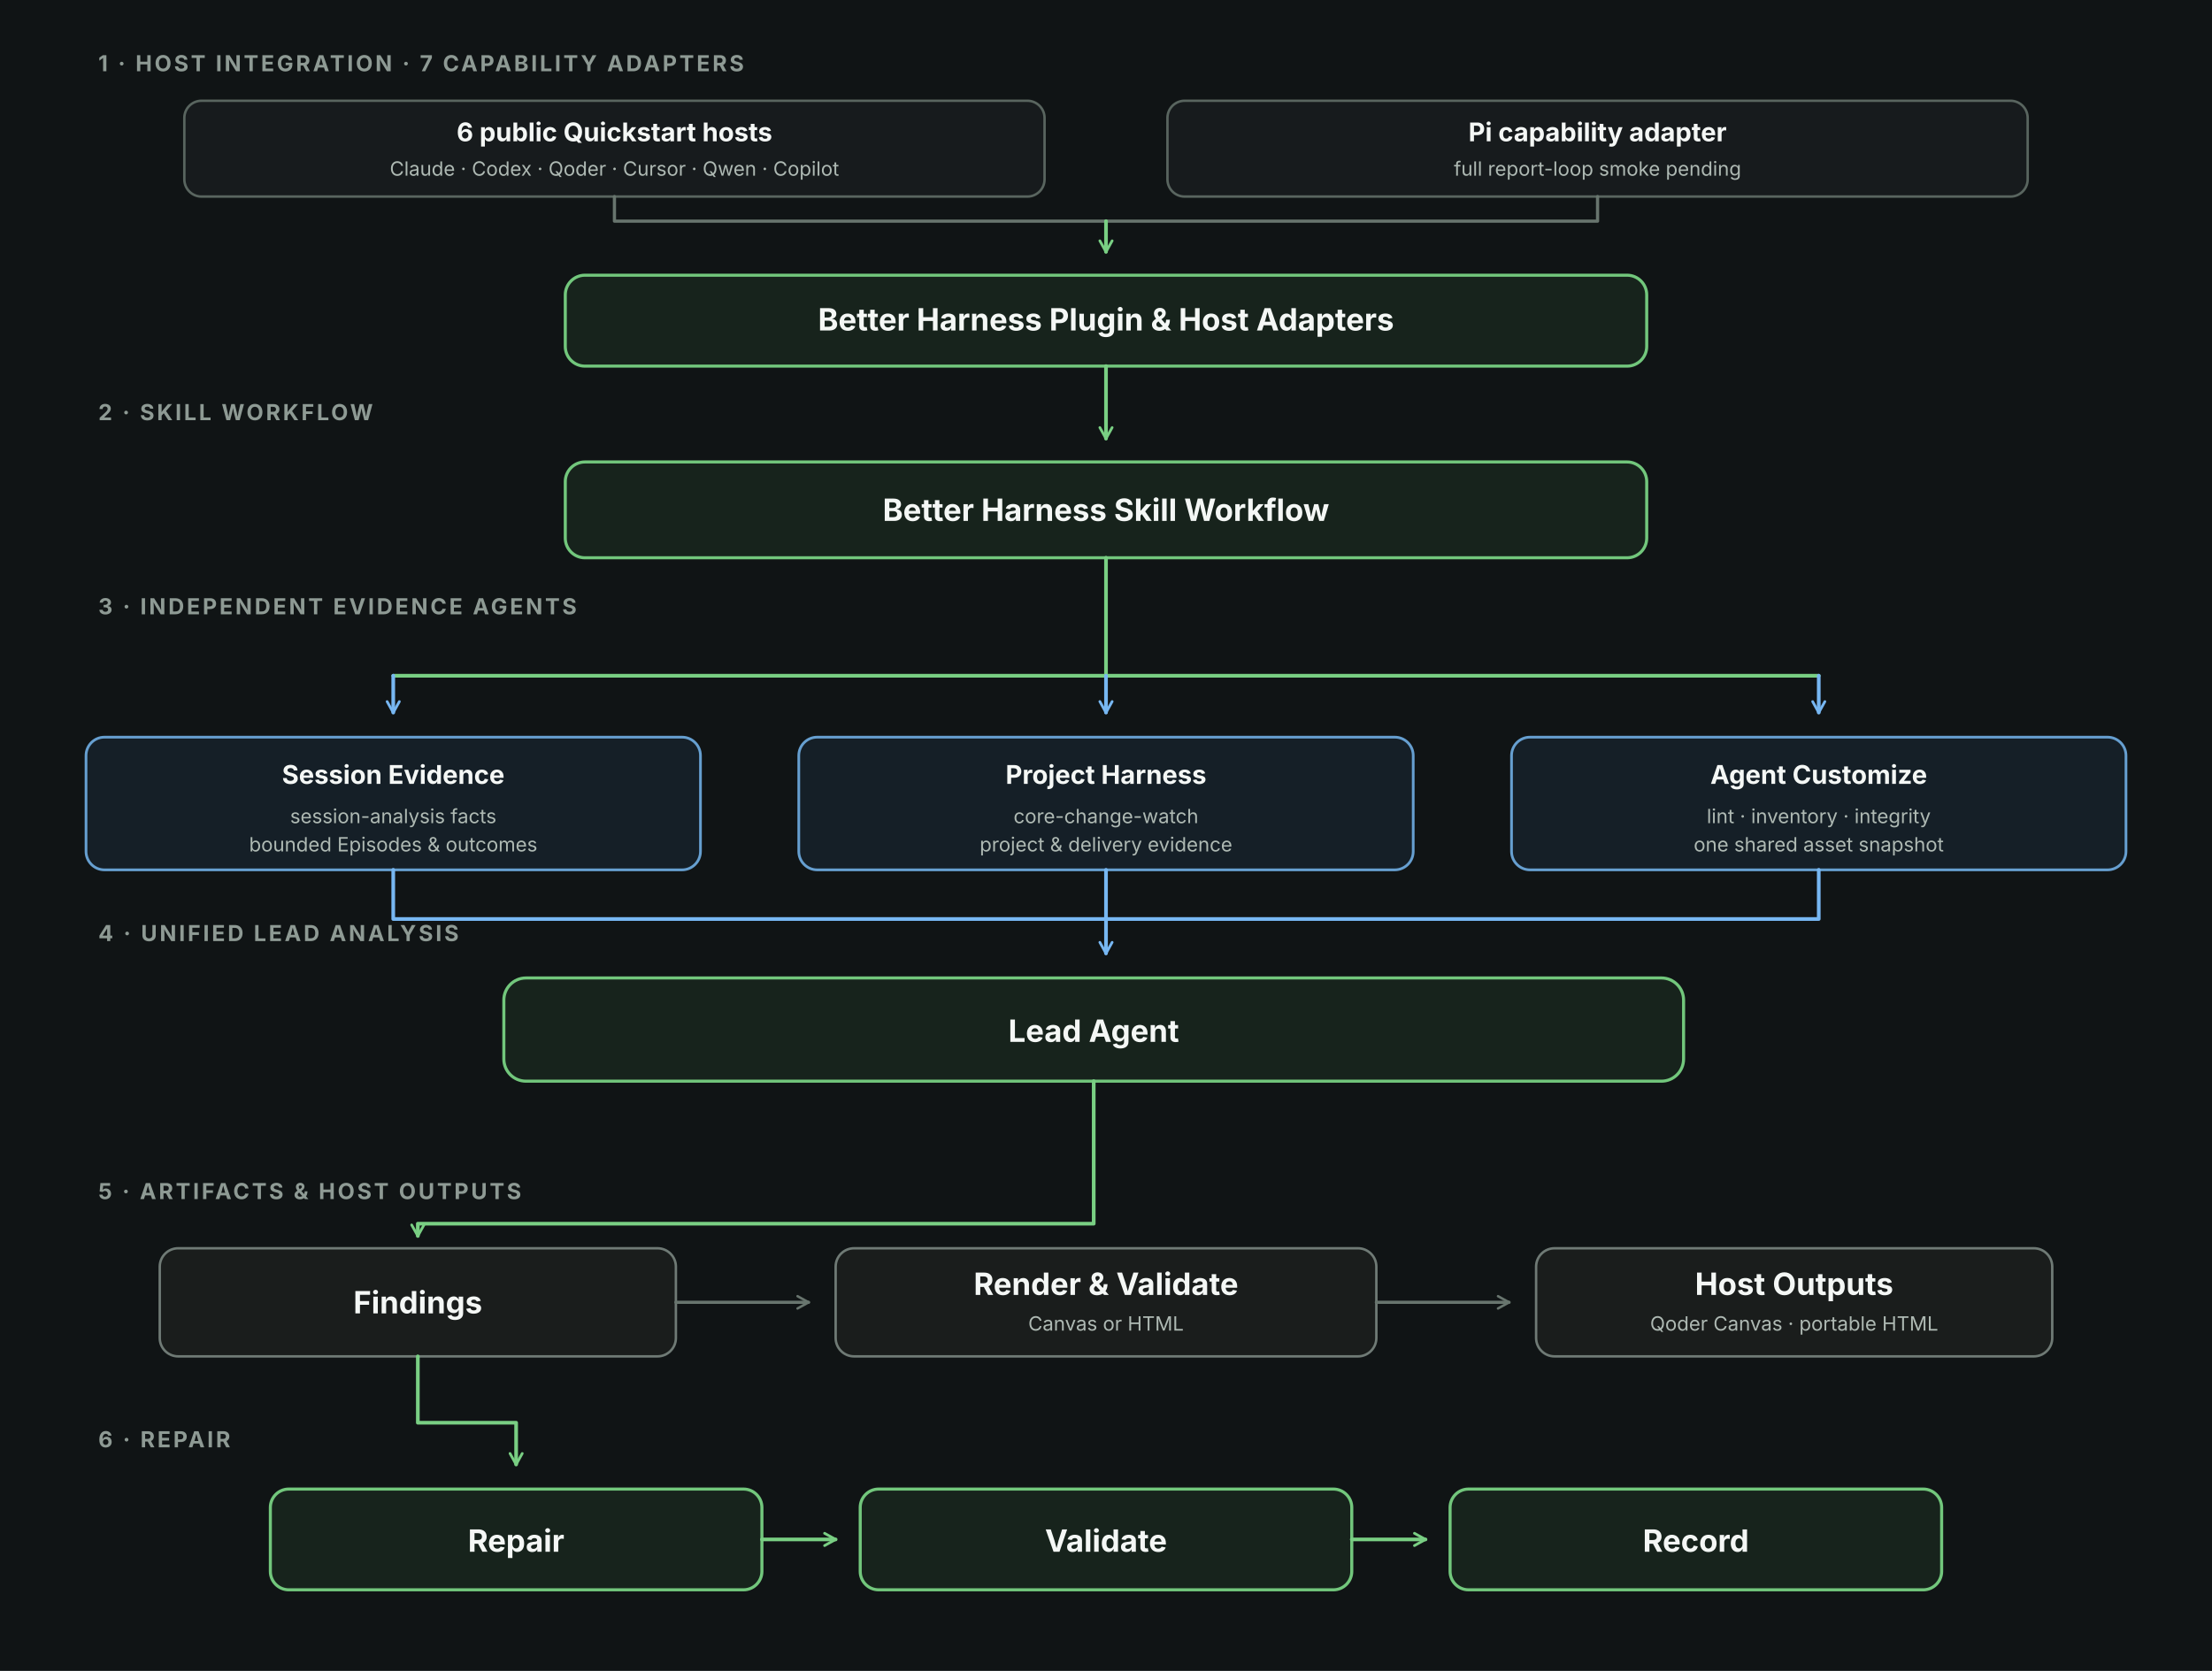
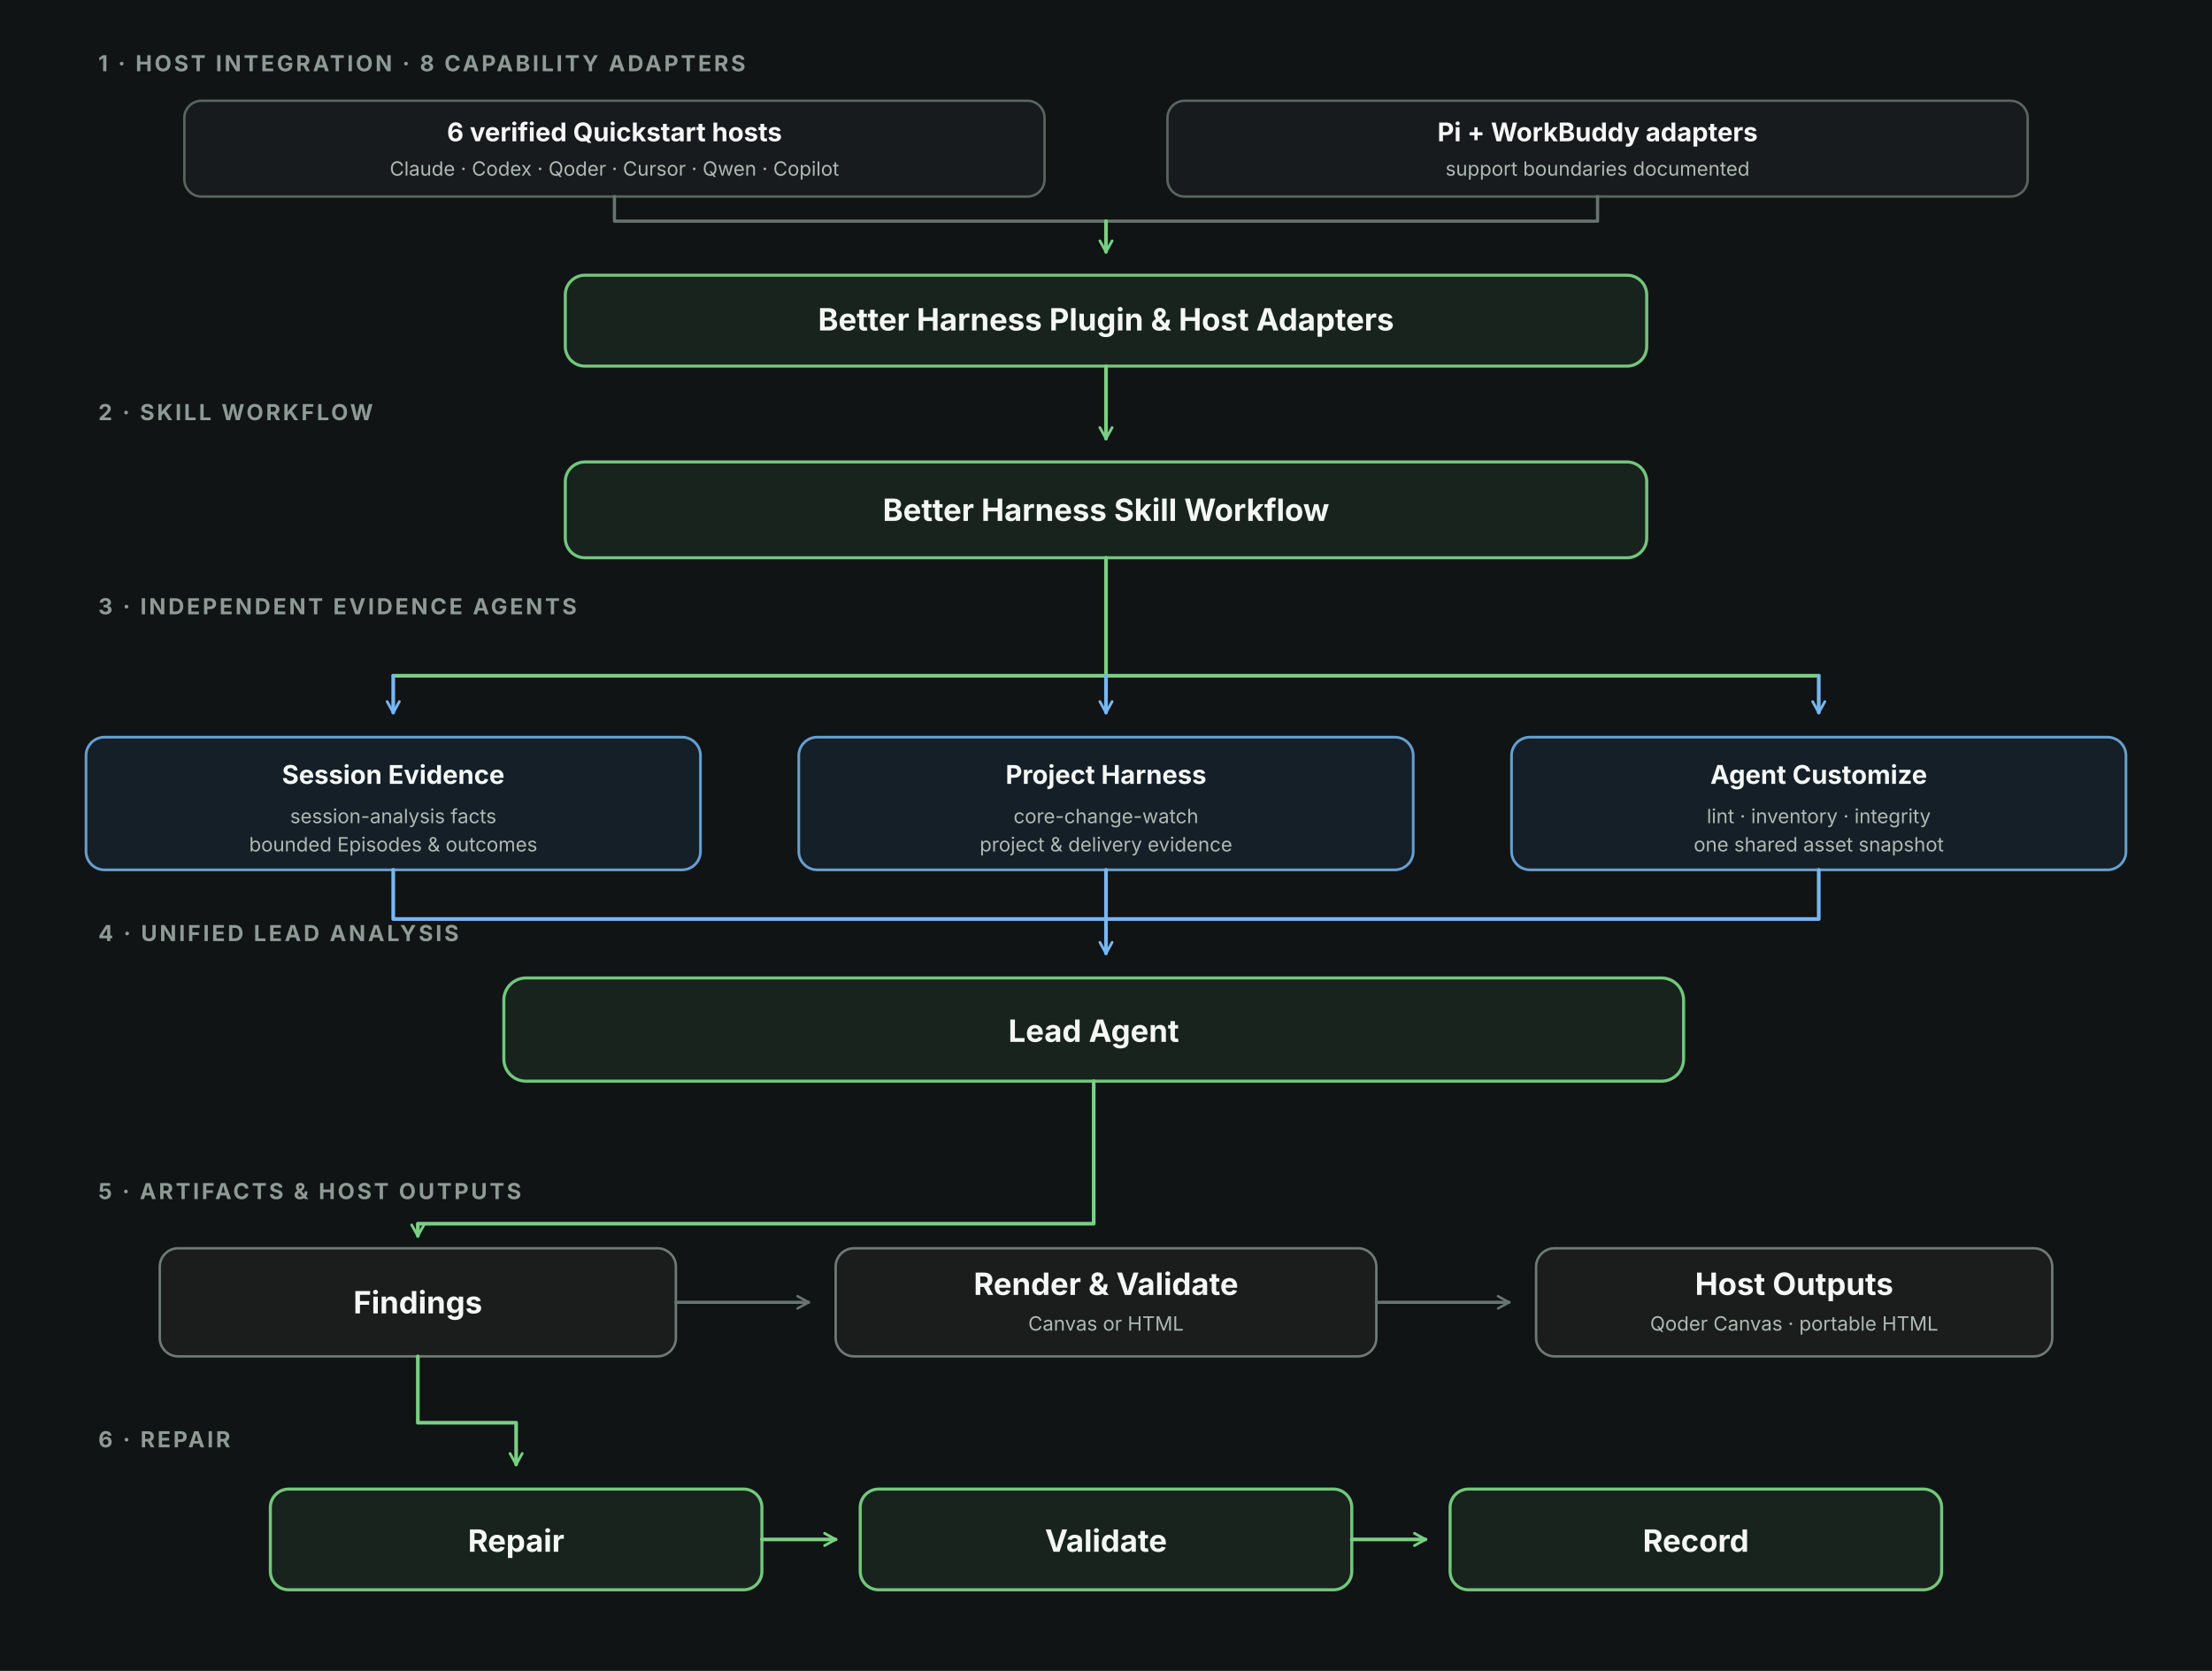
<svg xmlns="http://www.w3.org/2000/svg" width="1800" height="1360" viewBox="0 0 1800 1360" role="img" aria-labelledby="title desc">
  <defs>
    <style>
      text { font-family: Inter, ui-sans-serif, system-ui, -apple-system, BlinkMacSystemFont, "Segoe UI", sans-serif; }
      .section { fill: #8e9a94; font-size: 18px; font-weight: 700; letter-spacing: 2px; }
      .label { fill: #f4f7f5; font-size: 25px; font-weight: 700; }
      .label-sm { fill: #f4f7f5; font-size: 21px; font-weight: 700; }
      .hint-sm { fill: #aeb9b3; font-size: 16px; font-weight: 400; }
      .host { fill: #171b1d; stroke: #59655f; stroke-width: 2; }
      .control { fill: #17231c; stroke: #72c77c; stroke-width: 2.5; }
      .lane { fill: #151f27; stroke: #669fd0; stroke-width: 2.2; }
      .artifact { fill: #1a1d1c; stroke: #6f7a75; stroke-width: 2; }
      .green { fill: none; stroke: #79cf83; stroke-width: 3; stroke-linecap: round; stroke-linejoin: round; }
      .blue { fill: none; stroke: #77b7f2; stroke-width: 3; stroke-linecap: round; stroke-linejoin: round; }
      .gray { fill: none; stroke: #68756e; stroke-width: 2.6; stroke-linecap: round; stroke-linejoin: round; }
    </style>
    <marker id="arrow-green" markerWidth="12" markerHeight="12" refX="10" refY="6" orient="auto" markerUnits="userSpaceOnUse">
      <path d="M1 1L10 6L1 11" fill="none" stroke="#79cf83" stroke-width="2.2" stroke-linecap="round" stroke-linejoin="round" />
    </marker>
    <marker id="arrow-blue" markerWidth="12" markerHeight="12" refX="10" refY="6" orient="auto" markerUnits="userSpaceOnUse">
      <path d="M1 1L10 6L1 11" fill="none" stroke="#77b7f2" stroke-width="2.2" stroke-linecap="round" stroke-linejoin="round" />
    </marker>
    <marker id="arrow-gray" markerWidth="12" markerHeight="12" refX="10" refY="6" orient="auto" markerUnits="userSpaceOnUse">
      <path d="M1 1L10 6L1 11" fill="none" stroke="#68756e" stroke-width="2" stroke-linecap="round" stroke-linejoin="round" />
    </marker>
  </defs>
  <rect width="1800" height="1360" fill="#101415" />
-   <text x="80" y="58" class="section">1 · HOST INTEGRATION · 7 CAPABILITY ADAPTERS</text>
+   <text x="80" y="58" class="section">1 · HOST INTEGRATION · 8 CAPABILITY ADAPTERS</text>
  <rect x="150" y="82" width="700" height="78" rx="14" class="host" />
-   <text x="500" y="115" class="label-sm" text-anchor="middle">6 public Quickstart hosts</text>
+   <text x="500" y="115" class="label-sm" text-anchor="middle">6 verified Quickstart hosts</text>
  <text x="500" y="143" class="hint-sm" text-anchor="middle">Claude · Codex · Qoder · Cursor · Qwen · Copilot</text>
  <rect x="950" y="82" width="700" height="78" rx="14" class="host" />
-   <text x="1300" y="115" class="label-sm" text-anchor="middle">Pi capability adapter</text>
-   <text x="1300" y="143" class="hint-sm" text-anchor="middle">full report-loop smoke pending</text>
+   <text x="1300" y="115" class="label-sm" text-anchor="middle">Pi + WorkBuddy adapters</text>
+   <text x="1300" y="143" class="hint-sm" text-anchor="middle">support boundaries documented</text>
  <path d="M500 160V180H900" class="gray" />
  <path d="M1300 160V180H900" class="gray" />
  <path d="M900 180V205" class="green" marker-end="url(#arrow-green)" />
  <rect x="460" y="224" width="880" height="74" rx="16" class="control" />
  <text x="900" y="269" class="label" text-anchor="middle">Better Harness Plugin &amp; Host Adapters</text>
  <path d="M900 298V357" class="green" marker-end="url(#arrow-green)" />
  <text x="80" y="342" class="section">2 · SKILL WORKFLOW</text>
  <rect x="460" y="376" width="880" height="78" rx="16" class="control" />
  <text x="900" y="424" class="label" text-anchor="middle">Better Harness Skill Workflow</text>
  <path d="M900 454V550" class="green" />
  <text x="80" y="500" class="section">3 · INDEPENDENT EVIDENCE AGENTS</text>
  <path d="M320 550H1480" class="green" />
  <path d="M320 550V580" class="blue" marker-end="url(#arrow-blue)" />
  <path d="M900 550V580" class="blue" marker-end="url(#arrow-blue)" />
  <path d="M1480 550V580" class="blue" marker-end="url(#arrow-blue)" />
  <rect x="70" y="600" width="500" height="108" rx="15" class="lane" />
  <text x="320" y="638" class="label-sm" text-anchor="middle">Session Evidence</text>
  <text x="320" y="670" class="hint-sm" text-anchor="middle">session-analysis facts</text>
  <text x="320" y="693" class="hint-sm" text-anchor="middle">bounded Episodes &amp; outcomes</text>
  <rect x="650" y="600" width="500" height="108" rx="15" class="lane" />
  <text x="900" y="638" class="label-sm" text-anchor="middle">Project Harness</text>
  <text x="900" y="670" class="hint-sm" text-anchor="middle">core-change-watch</text>
  <text x="900" y="693" class="hint-sm" text-anchor="middle">project &amp; delivery evidence</text>
  <rect x="1230" y="600" width="500" height="108" rx="15" class="lane" />
  <text x="1480" y="638" class="label-sm" text-anchor="middle">Agent Customize</text>
  <text x="1480" y="670" class="hint-sm" text-anchor="middle">lint · inventory · integrity</text>
  <text x="1480" y="693" class="hint-sm" text-anchor="middle">one shared asset snapshot</text>
  <path d="M320 708V748H900" class="blue" />
  <path d="M900 708V748" class="blue" />
  <path d="M1480 708V748H900" class="blue" />
  <path d="M900 748V776" class="blue" marker-end="url(#arrow-blue)" />
  <text x="80" y="766" class="section">4 · UNIFIED LEAD ANALYSIS</text>
  <rect x="410" y="796" width="960" height="84" rx="18" class="control" />
  <text x="890" y="848" class="label" text-anchor="middle">Lead Agent</text>
  <path d="M890 880V996H340V1006" class="green" marker-end="url(#arrow-green)" />
  <text x="80" y="976" class="section">5 · ARTIFACTS &amp; HOST OUTPUTS</text>
  <rect x="130" y="1016" width="420" height="88" rx="15" class="artifact" />
  <text x="340" y="1069" class="label" text-anchor="middle">Findings</text>
  <path d="M550 1060H658" class="gray" marker-end="url(#arrow-gray)" />
  <rect x="680" y="1016" width="440" height="88" rx="15" class="artifact" />
  <text x="900" y="1054" class="label" text-anchor="middle">Render &amp; Validate</text>
  <text x="900" y="1083" class="hint-sm" text-anchor="middle">Canvas or HTML</text>
  <path d="M1120 1060H1228" class="gray" marker-end="url(#arrow-gray)" />
  <rect x="1250" y="1016" width="420" height="88" rx="15" class="artifact" />
  <text x="1460" y="1054" class="label" text-anchor="middle">Host Outputs</text>
  <text x="1460" y="1083" class="hint-sm" text-anchor="middle">Qoder Canvas · portable HTML</text>
  <path d="M340 1104V1158H420V1192" class="green" marker-end="url(#arrow-green)" />
  <text x="80" y="1178" class="section">6 · REPAIR</text>
  <rect x="220" y="1212" width="400" height="82" rx="15" class="control" />
  <text x="420" y="1263" class="label" text-anchor="middle">Repair</text>
  <path d="M620 1253H680" class="green" marker-end="url(#arrow-green)" />
  <rect x="700" y="1212" width="400" height="82" rx="15" class="control" />
  <text x="900" y="1263" class="label" text-anchor="middle">Validate</text>
  <path d="M1100 1253H1160" class="green" marker-end="url(#arrow-green)" />
  <rect x="1180" y="1212" width="400" height="82" rx="15" class="control" />
  <text x="1380" y="1263" class="label" text-anchor="middle">Record</text>
</svg>
